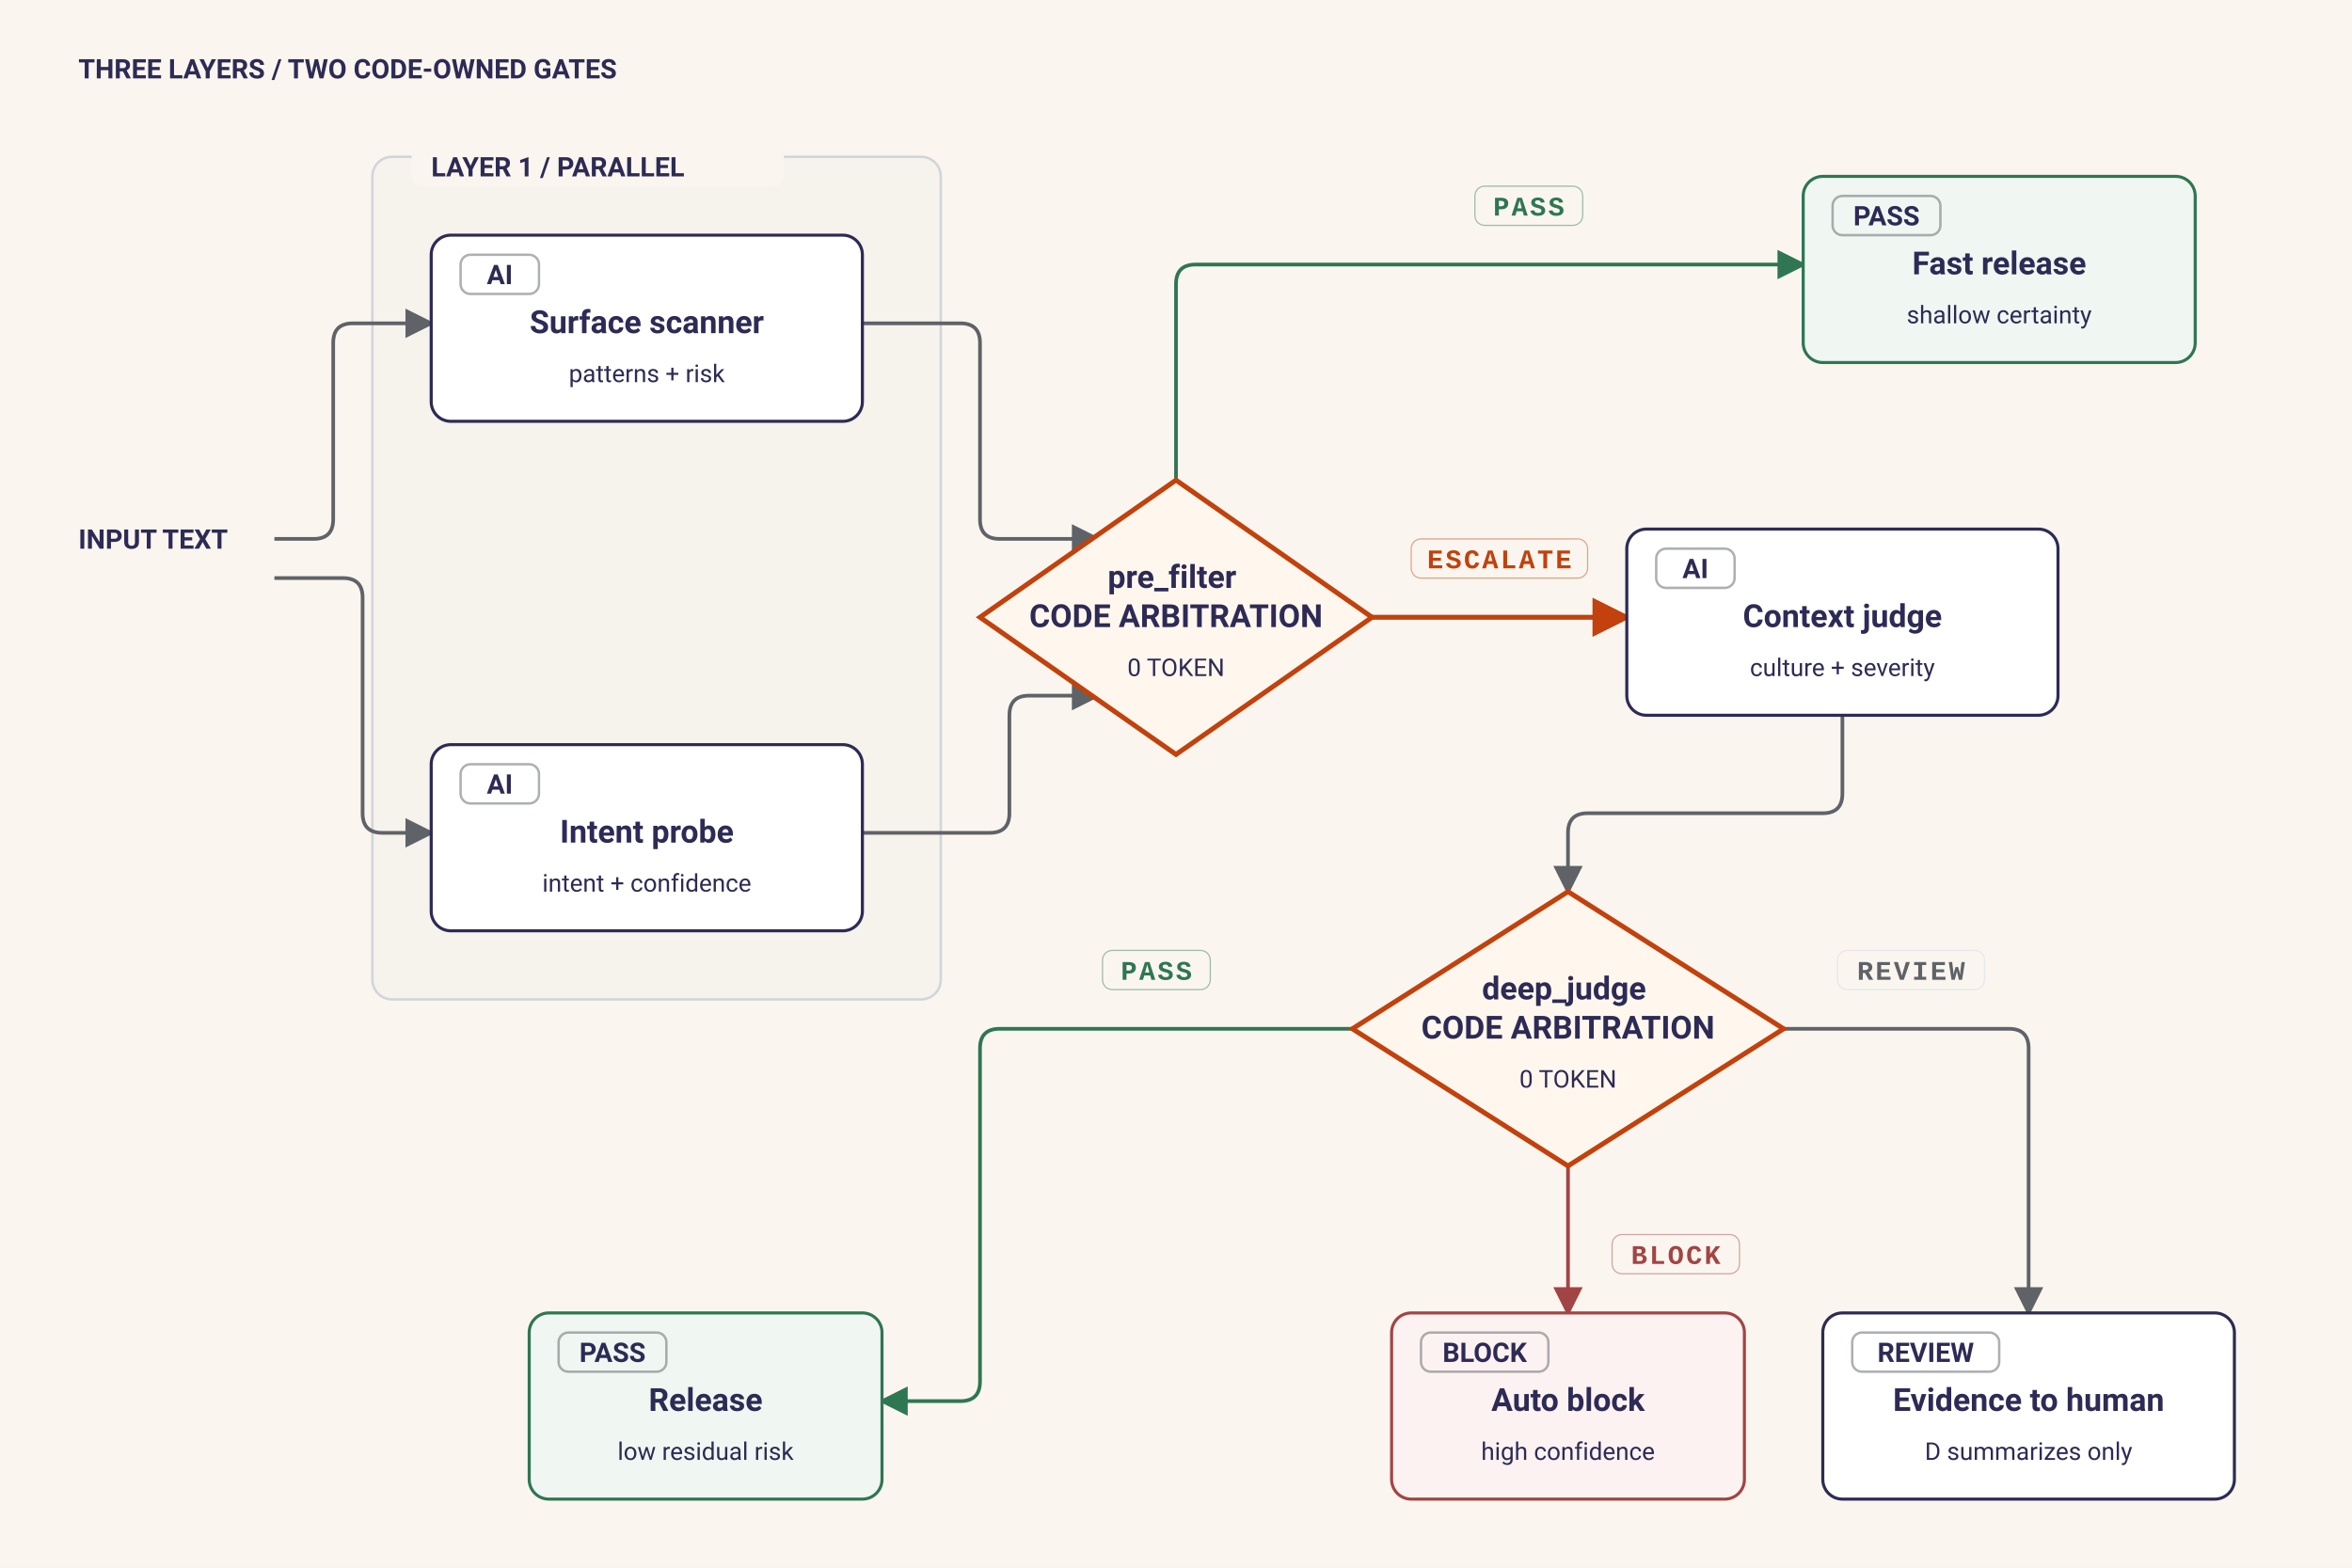
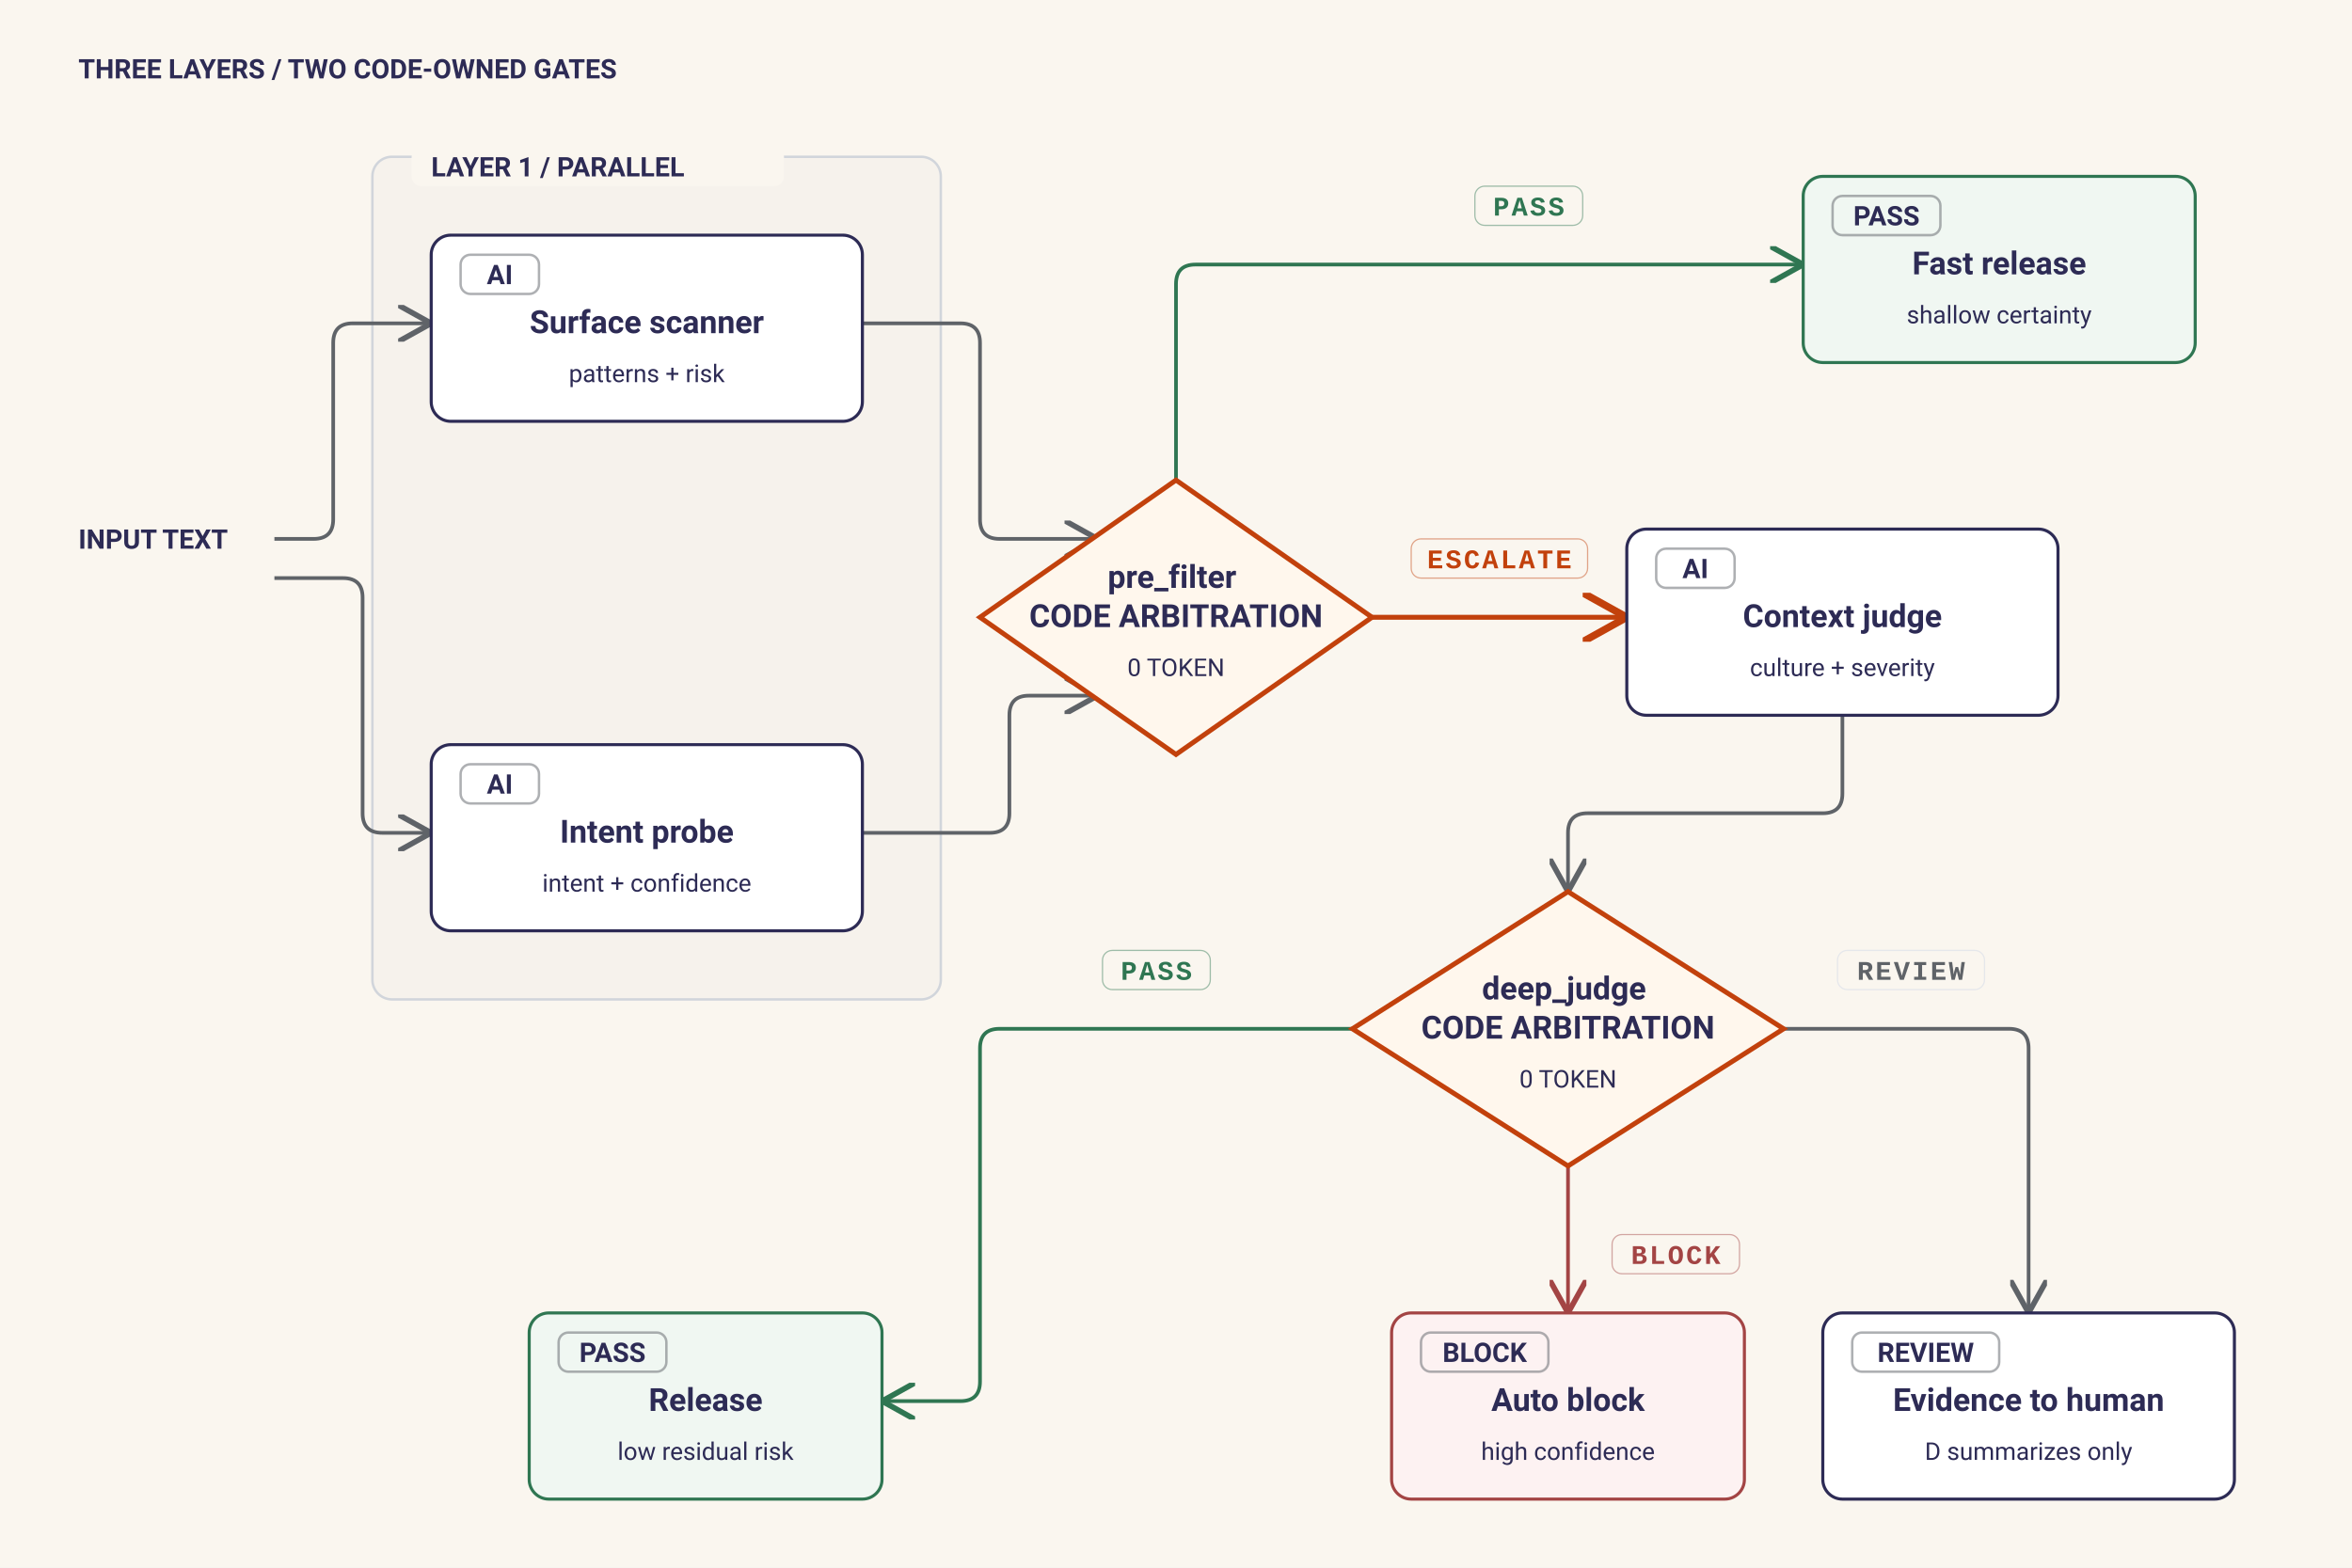
<svg xmlns="http://www.w3.org/2000/svg" class="editorial-diagram editorial-diagram-tier-guardian diagram-typography-standard" viewBox="0 0 960 640" width="100%" role="img" aria-labelledby="tier-guardian-title tier-guardian-desc" preserveAspectRatio="xMidYMid meet">
  <defs>
-     <marker id="tier-guardian-arrow-default" markerWidth="8" markerHeight="8" refX="7" refY="4" orient="auto">
-       <path d="M0,0 L8,4 L0,8 Z" fill="#5f6368" />
+     <marker id="tier-guardian-arrow-default" markerWidth="10" markerHeight="10" refX="9" refY="5" orient="auto">
+       <path d="M0,0 L9,5 L0,10" fill="none" stroke="#5f6368" stroke-width="1.5" stroke-linecap="round" stroke-linejoin="round" />
    </marker>
-     <marker id="tier-guardian-arrow-accent" markerWidth="8" markerHeight="8" refX="7" refY="4" orient="auto">
-       <path d="M0,0 L8,4 L0,8 Z" fill="#c2410c" />
+     <marker id="tier-guardian-arrow-accent" markerWidth="10" markerHeight="10" refX="9" refY="5" orient="auto">
+       <path d="M0,0 L9,5 L0,10" fill="none" stroke="#c2410c" stroke-width="1.5" stroke-linecap="round" stroke-linejoin="round" />
    </marker>
-     <marker id="tier-guardian-arrow-success" markerWidth="8" markerHeight="8" refX="7" refY="4" orient="auto">
-       <path d="M0,0 L8,4 L0,8 Z" fill="#2f7652" />
+     <marker id="tier-guardian-arrow-success" markerWidth="10" markerHeight="10" refX="9" refY="5" orient="auto">
+       <path d="M0,0 L9,5 L0,10" fill="none" stroke="#2f7652" stroke-width="1.5" stroke-linecap="round" stroke-linejoin="round" />
    </marker>
-     <marker id="tier-guardian-arrow-danger" markerWidth="8" markerHeight="8" refX="7" refY="4" orient="auto">
-       <path d="M0,0 L8,4 L0,8 Z" fill="#a34444" />
+     <marker id="tier-guardian-arrow-danger" markerWidth="10" markerHeight="10" refX="9" refY="5" orient="auto">
+       <path d="M0,0 L9,5 L0,10" fill="none" stroke="#a34444" stroke-width="1.5" stroke-linecap="round" stroke-linejoin="round" />
    </marker>
  </defs>
  <style>
.editorial-diagram text{font-family:-apple-system,BlinkMacSystemFont,'Segoe UI',Roboto,'Noto Sans SC',sans-serif;fill:#2d2b55;letter-spacing:0}
.zone&gt;rect:first-child{fill:#2d2b55;fill-opacity:.018;stroke:#d1d5db;stroke-width:1}
.zone-label-mask{fill:#faf6ef}
.connector-label rect{fill:#faf6ef;fill-opacity:.82}
.zone-label,.node-tag,.connector-label text,.label-eyebrow{font-family:'SFMono-Regular',Consolas,'Liberation Mono','Noto Sans Mono CJK SC',monospace;font-size:11px;font-weight:600;letter-spacing:.08em;fill:#5f6368}
.lane rect{fill:#faf6ef;stroke:#e5e7eb;stroke-width:1}.lane-tinted rect{fill:#2d2b55;fill-opacity:.018}
.lane line{stroke:#d1d5db;stroke-width:1}.lane-label{font-family:'SFMono-Regular',Consolas,'Liberation Mono','Noto Sans Mono CJK SC',monospace;font-size:11px;font-weight:600;fill:#5f6368;letter-spacing:.06em}
.connector{fill:none;stroke:#5f6368;stroke-width:1.5}
.connector-accent{stroke:#c2410c;stroke-width:2}
.connector-success{stroke:#2f7652}.connector-danger{stroke:#a34444}
.connector-dashed{stroke-dasharray:6 4}
.node-mask,.decision-mask{fill:#faf6ef;stroke:none}
.node-box{fill:#ffffff;stroke:#2d2b55;stroke-width:1.25}
.node-muted .node-box{fill:#faf6ef;stroke:#d1d5db}
.node-store .node-box{fill:#2d2b55;fill-opacity:.045;stroke:#5f6368}
.node-optional .node-box{fill:#faf6ef;stroke:#d1d5db;stroke-dasharray:6 4}
.node-focal .node-box{fill:#fff7ed;stroke:#c2410c;stroke-width:2}
.node-success .node-box{fill:#f0f7f2;stroke:#2f7652}
.node-danger .node-box{fill:#fdf2f2;stroke:#a34444}
.node-tag-box{fill:none;stroke:#5f6368;stroke-opacity:.5}
.node-focal .node-tag-box{stroke:#c2410c}.node-focal .node-tag{fill:#c2410c}
.node-title,.decision-title{font-size:13px;font-weight:650}
.node-subtitle,.decision-subtitle{font-family:'SFMono-Regular',Consolas,'Liberation Mono','Noto Sans Mono CJK SC',monospace;font-size:10px;fill:#5f6368}
.decision-box{fill:#ffffff;stroke:#2d2b55;stroke-width:1.25}
.decision-focal .decision-box{fill:#fff7ed;stroke:#c2410c;stroke-width:2}
.connector-label rect{stroke:#e5e7eb;stroke-width:.5}
.connector-label-accent rect{stroke:#c2410c;stroke-opacity:.45}.connector-label-accent text{fill:#c2410c}
.connector-label-success rect{stroke:#2f7652;stroke-opacity:.45}.connector-label-success text{fill:#2f7652}
.connector-label-danger rect{stroke:#a34444;stroke-opacity:.45}.connector-label-danger text{fill:#a34444}
.connector-label-dashed rect{stroke:#5f6368;stroke-dasharray:3 2}.connector-label-dashed text{fill:#5f6368}
.annotation line{stroke:#c2410c;stroke-width:2}.annotation text{font-size:12px;font-style:italic}
.label-metric{font-family:'SFMono-Regular',Consolas,'Liberation Mono','Noto Sans Mono CJK SC',monospace;font-size:12px;font-weight:600;fill:#c2410c}
.step-header rect{fill:#2d2b55;fill-opacity:.1}.step-header text{font-family:'SFMono-Regular',Consolas,'Liberation Mono','Noto Sans Mono CJK SC',monospace;font-size:11px;font-weight:600;fill:#5f6368}
.step-header .step-label{letter-spacing:.06em}.step-focal rect{fill:#f97316;fill-opacity:.16}.step-focal text{fill:#c2410c}
.diagram-typography-expanded .zone-label,.diagram-typography-expanded .node-tag,.diagram-typography-expanded .connector-label text,.diagram-typography-expanded .label-eyebrow{font-size:12px}
.diagram-typography-expanded .node-title,.diagram-typography-expanded .decision-title{font-size:14px}
.diagram-typography-expanded .node-subtitle,.diagram-typography-expanded .decision-subtitle{font-size:10px}
.diagram-typography-expanded .annotation text{font-size:13px}
</style>
  <rect width="960" height="640" fill="#faf6ef" />
  <g class="zone">
    <rect x="152" y="64" width="232" height="344" rx="8" />
    <rect class="zone-label-mask" x="168" y="60" width="152" height="16" rx="4" />
    <text class="zone-label" x="176" y="72">LAYER 1 / PARALLEL</text>
  </g>
  <path class="connector connector-default" d="M 112 220 L 128 220 Q 136 220 136 212 L 136 140 Q 136 132 144 132 L 176 132" marker-end="url(#tier-guardian-arrow-default)" />
  <path class="connector connector-default" d="M 112 236 L 140 236 Q 148 236 148 244 L 148 332 Q 148 340 156 340 L 176 340" marker-end="url(#tier-guardian-arrow-default)" />
  <path class="connector connector-default" d="M 352 132 L 392 132 Q 400 132 400 140 L 400 212 Q 400 220 408 220 L 448 220" marker-end="url(#tier-guardian-arrow-default)" />
  <path class="connector connector-default" d="M 352 340 L 404 340 Q 412 340 412 332 L 412 292 Q 412 284 420 284 L 448 284" marker-end="url(#tier-guardian-arrow-default)" />
  <path class="connector connector-success" d="M 480 196 L 480 116 Q 480 108 488 108 L 736 108" marker-end="url(#tier-guardian-arrow-success)" />
  <path class="connector connector-accent" d="M 560 252 L 664 252" marker-end="url(#tier-guardian-arrow-accent)" />
  <path class="connector connector-default" d="M 752 288 L 752 324 Q 752 332 744 332 L 648 332 Q 640 332 640 340 L 640 364" marker-end="url(#tier-guardian-arrow-default)" />
  <path class="connector connector-success" d="M 552 420 L 408 420 Q 400 420 400 428 L 400 564 Q 400 572 392 572 L 360 572" marker-end="url(#tier-guardian-arrow-success)" />
  <path class="connector connector-danger" d="M 640 476 L 640 536" marker-end="url(#tier-guardian-arrow-danger)" />
  <path class="connector connector-default" d="M 728 420 L 820 420 Q 828 420 828 428 L 828 536" marker-end="url(#tier-guardian-arrow-default)" />
  <g class="node node-default">
    <rect class="node-mask" x="176" y="96" width="176" height="76" rx="8" />
    <rect class="node-box" x="176" y="96" width="176" height="76" rx="8" />
    <rect class="node-tag-box" x="188" y="104" width="32" height="16" rx="4" />
    <text class="node-tag" x="204" y="116" text-anchor="middle">AI</text>
    <text class="node-title" text-anchor="middle">
      <tspan x="264" y="136">Surface scanner</tspan>
    </text>
    <text class="node-subtitle" text-anchor="middle">
      <tspan x="264" y="156">patterns + risk</tspan>
    </text>
  </g>
  <g class="node node-default">
    <rect class="node-mask" x="176" y="304" width="176" height="76" rx="8" />
    <rect class="node-box" x="176" y="304" width="176" height="76" rx="8" />
    <rect class="node-tag-box" x="188" y="312" width="32" height="16" rx="4" />
    <text class="node-tag" x="204" y="324" text-anchor="middle">AI</text>
    <text class="node-title" text-anchor="middle">
      <tspan x="264" y="344">Intent probe</tspan>
    </text>
    <text class="node-subtitle" text-anchor="middle">
      <tspan x="264" y="364">intent + confidence</tspan>
    </text>
  </g>
  <g class="decision decision-focal">
    <polygon class="decision-mask" points="480,196 560,252 480,308 400,252" />
    <polygon class="decision-box" points="480,196 560,252 480,308 400,252" />
    <text class="decision-title" text-anchor="middle">
      <tspan x="480" y="240">pre_filter</tspan>
      <tspan x="480" y="256">CODE ARBITRATION</tspan>
    </text>
    <text class="decision-subtitle" x="480" y="276" text-anchor="middle">0 TOKEN</text>
  </g>
  <g class="node node-success">
    <rect class="node-mask" x="736" y="72" width="160" height="76" rx="8" />
    <rect class="node-box" x="736" y="72" width="160" height="76" rx="8" />
    <rect class="node-tag-box" x="748" y="80" width="44" height="16" rx="4" />
    <text class="node-tag" x="770" y="92" text-anchor="middle">PASS</text>
    <text class="node-title" text-anchor="middle">
      <tspan x="816" y="112">Fast release</tspan>
    </text>
    <text class="node-subtitle" text-anchor="middle">
      <tspan x="816" y="132">shallow certainty</tspan>
    </text>
  </g>
  <g class="node node-default">
    <rect class="node-mask" x="664" y="216" width="176" height="76" rx="8" />
    <rect class="node-box" x="664" y="216" width="176" height="76" rx="8" />
    <rect class="node-tag-box" x="676" y="224" width="32" height="16" rx="4" />
    <text class="node-tag" x="692" y="236" text-anchor="middle">AI</text>
    <text class="node-title" text-anchor="middle">
      <tspan x="752" y="256">Context judge</tspan>
    </text>
    <text class="node-subtitle" text-anchor="middle">
      <tspan x="752" y="276">culture + severity</tspan>
    </text>
  </g>
  <g class="decision decision-focal">
    <polygon class="decision-mask" points="640,364 728,420 640,476 552,420" />
    <polygon class="decision-box" points="640,364 728,420 640,476 552,420" />
    <text class="decision-title" text-anchor="middle">
      <tspan x="640" y="408">deep_judge</tspan>
      <tspan x="640" y="424">CODE ARBITRATION</tspan>
    </text>
    <text class="decision-subtitle" x="640" y="444" text-anchor="middle">0 TOKEN</text>
  </g>
  <g class="node node-success">
    <rect class="node-mask" x="216" y="536" width="144" height="76" rx="8" />
    <rect class="node-box" x="216" y="536" width="144" height="76" rx="8" />
    <rect class="node-tag-box" x="228" y="544" width="44" height="16" rx="4" />
    <text class="node-tag" x="250" y="556" text-anchor="middle">PASS</text>
    <text class="node-title" text-anchor="middle">
      <tspan x="288" y="576">Release</tspan>
    </text>
    <text class="node-subtitle" text-anchor="middle">
      <tspan x="288" y="596">low residual risk</tspan>
    </text>
  </g>
  <g class="node node-danger">
    <rect class="node-mask" x="568" y="536" width="144" height="76" rx="8" />
    <rect class="node-box" x="568" y="536" width="144" height="76" rx="8" />
    <rect class="node-tag-box" x="580" y="544" width="52" height="16" rx="4" />
    <text class="node-tag" x="606" y="556" text-anchor="middle">BLOCK</text>
    <text class="node-title" text-anchor="middle">
      <tspan x="640" y="576">Auto block</tspan>
    </text>
    <text class="node-subtitle" text-anchor="middle">
      <tspan x="640" y="596">high confidence</tspan>
    </text>
  </g>
  <g class="node node-default">
    <rect class="node-mask" x="744" y="536" width="168" height="76" rx="8" />
    <rect class="node-box" x="744" y="536" width="168" height="76" rx="8" />
    <rect class="node-tag-box" x="756" y="544" width="60" height="16" rx="4" />
    <text class="node-tag" x="786" y="556" text-anchor="middle">REVIEW</text>
    <text class="node-title" text-anchor="middle">
      <tspan x="828" y="576">Evidence to human</tspan>
    </text>
    <text class="node-subtitle" text-anchor="middle">
      <tspan x="828" y="596">D summarizes only</tspan>
    </text>
  </g>
  <text class="label label-eyebrow" x="32" y="32" text-anchor="start">THREE LAYERS / TWO CODE-OWNED GATES</text>
  <g class="connector-label connector-label-success">
    <rect x="602" y="76" width="44" height="16" rx="4" />
    <text x="624" y="88" text-anchor="middle">PASS</text>
  </g>
  <g class="connector-label connector-label-accent">
    <rect x="576" y="220" width="72" height="16" rx="4" />
    <text x="612" y="232" text-anchor="middle">ESCALATE</text>
  </g>
  <g class="connector-label connector-label-success">
    <rect x="450" y="388" width="44" height="16" rx="4" />
    <text x="472" y="400" text-anchor="middle">PASS</text>
  </g>
  <g class="connector-label connector-label-danger">
    <rect x="658" y="504" width="52" height="16" rx="4" />
    <text x="684" y="516" text-anchor="middle">BLOCK</text>
  </g>
  <g class="connector-label connector-label-default">
    <rect x="750" y="388" width="60" height="16" rx="4" />
    <text x="780" y="400" text-anchor="middle">REVIEW</text>
  </g>
  <text class="label label-eyebrow" x="32" y="224" text-anchor="start">INPUT TEXT</text>
</svg>
